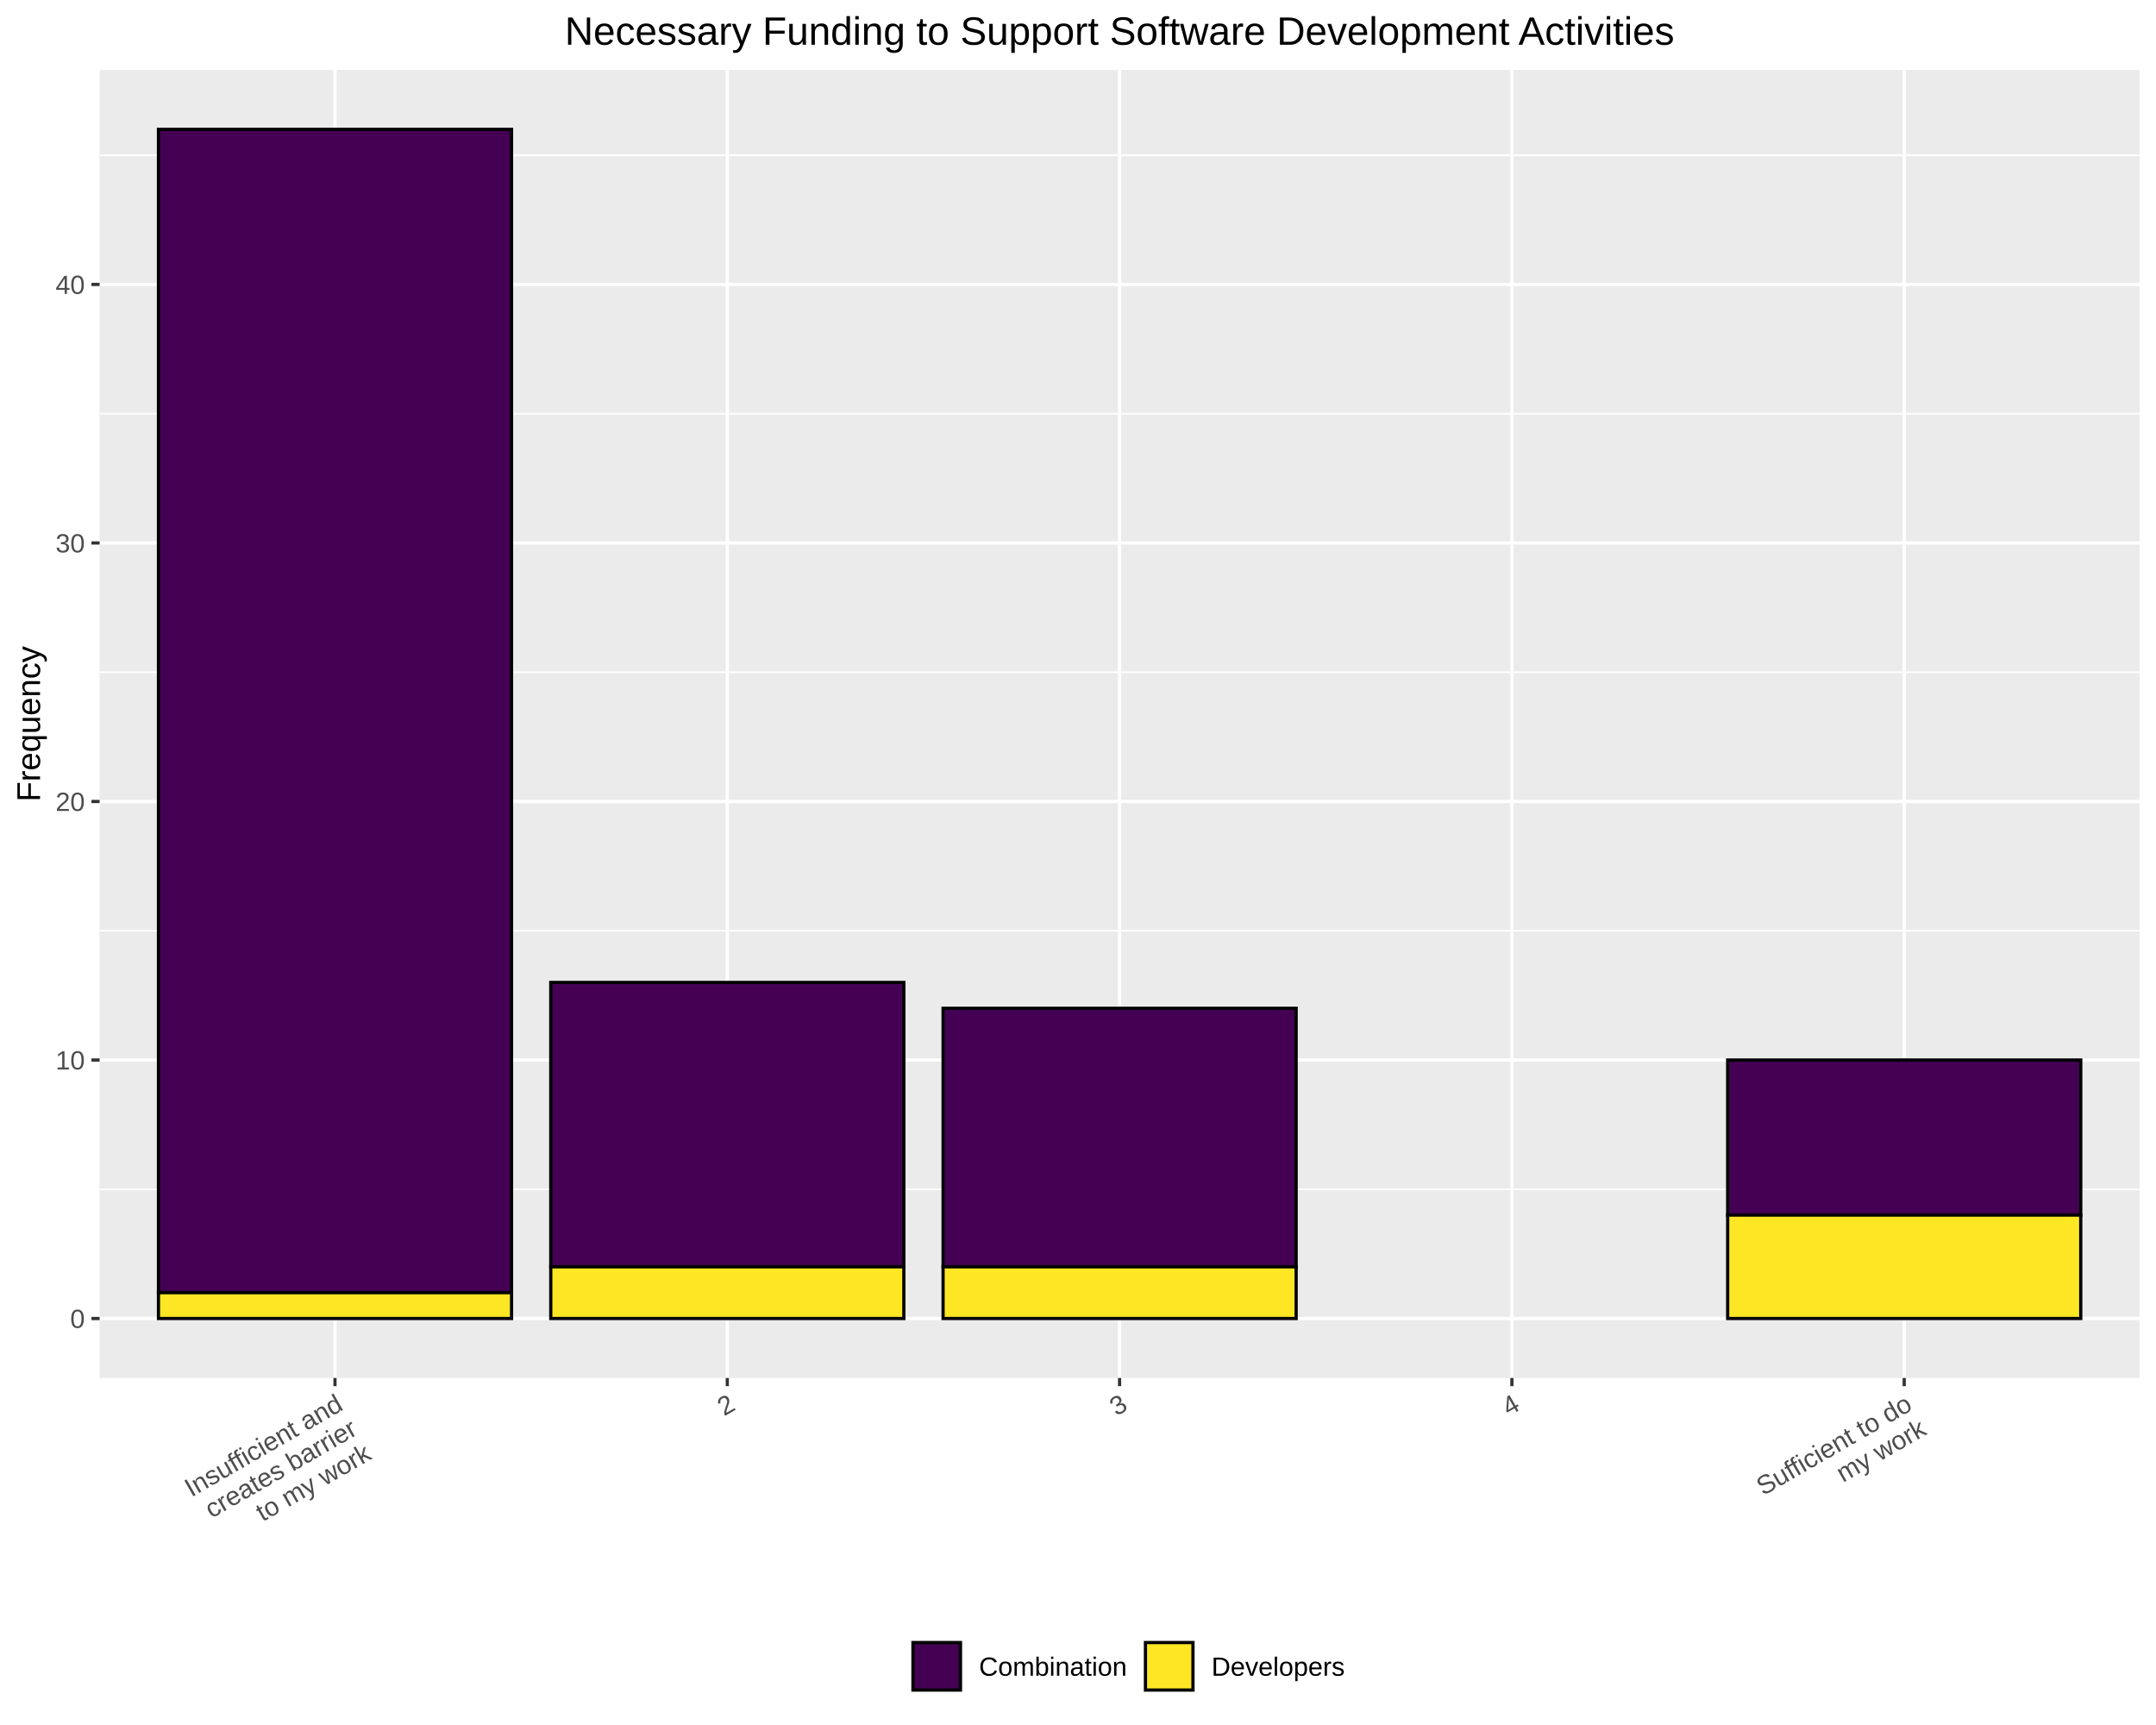
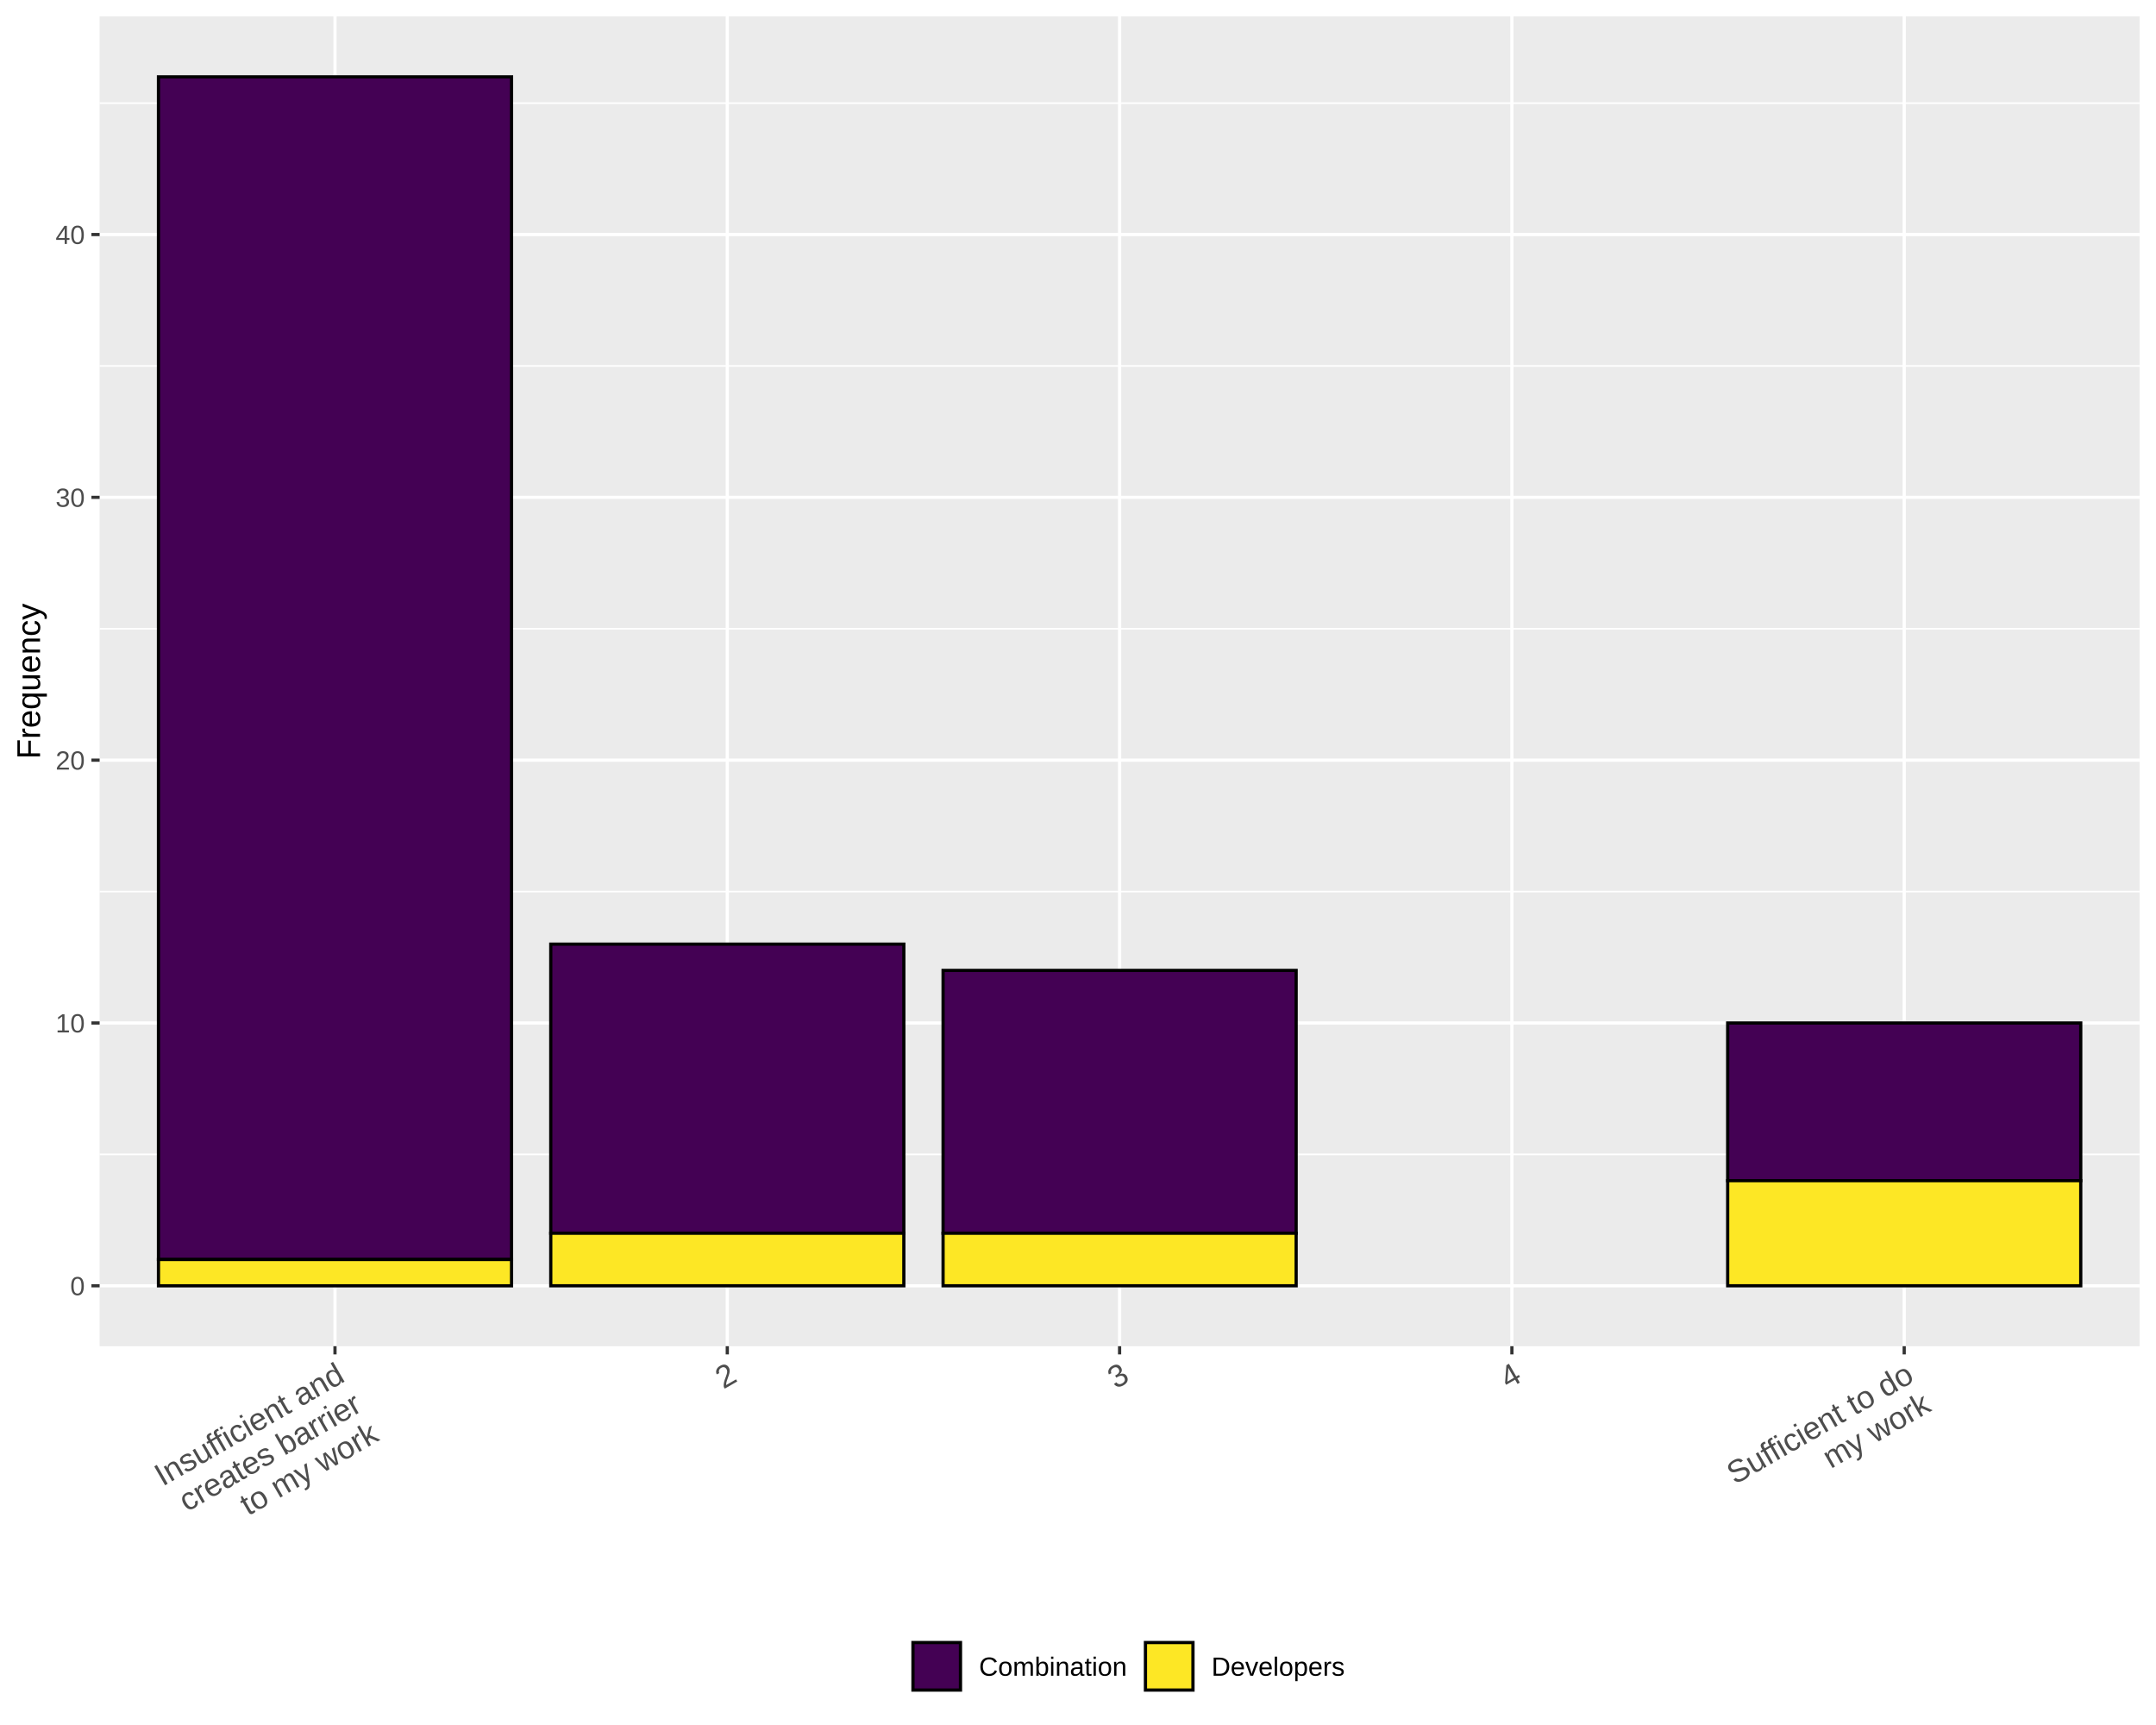
<svg xmlns="http://www.w3.org/2000/svg" class="svglite" width="720.00pt" height="576.00pt" viewBox="0 0 720.00 576.00">
  <defs>
    <style type="text/css">
    .svglite line, .svglite polyline, .svglite polygon, .svglite path, .svglite rect, .svglite circle {
      fill: none;
      stroke: #000000;
      stroke-linecap: round;
      stroke-linejoin: round;
      stroke-miterlimit: 10.00;
    }
    .svglite text {
      white-space: pre;
    }
  </style>
  </defs>
  <rect width="100%" height="100%" style="stroke: none; fill: #FFFFFF;" />
  <defs>
    <clipPath id="cpMC4wMHw3MjAuMDB8MC4wMHw1NzYuMDA=">
      <rect x="0.00" y="0.00" width="720.00" height="576.00" />
    </clipPath>
  </defs>
  <g clip-path="url(#cpMC4wMHw3MjAuMDB8MC4wMHw1NzYuMDA=)">
    <rect x="0.00" y="0.00" width="720.00" height="576.00" style="stroke-width: 1.07; stroke: #FFFFFF; fill: #FFFFFF;" />
  </g>
  <defs>
-     <clipPath id="cpMzMuMjd8NzE0LjUyfDIzLjM0fDQ2MC4xMg==">
-       <rect x="33.27" y="23.34" width="681.25" height="436.79" />
+     <clipPath id="cpMzMuMjd8NzE0LjUyfDUuNDh8NDQ5LjUy">
+       <rect x="33.27" y="5.48" width="681.25" height="444.05" />
    </clipPath>
  </defs>
-   <g clip-path="url(#cpMzMuMjd8NzE0LjUyfDIzLjM0fDQ2MC4xMg==)">
-     <rect x="33.27" y="23.34" width="681.25" height="436.79" style="stroke-width: 1.07; stroke: none; fill: #EBEBEB;" />
-     <polyline points="33.27,397.11 714.52,397.11 " style="stroke-width: 0.53; stroke: #FFFFFF; stroke-linecap: butt;" />
-     <polyline points="33.27,310.79 714.52,310.79 " style="stroke-width: 0.53; stroke: #FFFFFF; stroke-linecap: butt;" />
-     <polyline points="33.27,224.47 714.52,224.47 " style="stroke-width: 0.53; stroke: #FFFFFF; stroke-linecap: butt;" />
-     <polyline points="33.27,138.14 714.52,138.14 " style="stroke-width: 0.53; stroke: #FFFFFF; stroke-linecap: butt;" />
-     <polyline points="33.27,51.82 714.52,51.82 " style="stroke-width: 0.53; stroke: #FFFFFF; stroke-linecap: butt;" />
-     <polyline points="33.27,440.27 714.52,440.27 " style="stroke-width: 1.07; stroke: #FFFFFF; stroke-linecap: butt;" />
-     <polyline points="33.27,353.95 714.52,353.95 " style="stroke-width: 1.07; stroke: #FFFFFF; stroke-linecap: butt;" />
-     <polyline points="33.27,267.63 714.52,267.63 " style="stroke-width: 1.07; stroke: #FFFFFF; stroke-linecap: butt;" />
-     <polyline points="33.27,181.30 714.52,181.30 " style="stroke-width: 1.07; stroke: #FFFFFF; stroke-linecap: butt;" />
-     <polyline points="33.27,94.98 714.52,94.98 " style="stroke-width: 1.07; stroke: #FFFFFF; stroke-linecap: butt;" />
-     <polyline points="111.87,460.12 111.87,23.34 " style="stroke-width: 1.07; stroke: #FFFFFF; stroke-linecap: butt;" />
-     <polyline points="242.88,460.12 242.88,23.34 " style="stroke-width: 1.07; stroke: #FFFFFF; stroke-linecap: butt;" />
-     <polyline points="373.89,460.12 373.89,23.34 " style="stroke-width: 1.07; stroke: #FFFFFF; stroke-linecap: butt;" />
-     <polyline points="504.90,460.12 504.90,23.34 " style="stroke-width: 1.07; stroke: #FFFFFF; stroke-linecap: butt;" />
-     <polyline points="635.91,460.12 635.91,23.34 " style="stroke-width: 1.07; stroke: #FFFFFF; stroke-linecap: butt;" />
-     <rect x="52.92" y="43.19" width="117.91" height="388.45" style="stroke-width: 1.07; stroke-linecap: square; stroke-linejoin: miter; fill: #440154;" />
-     <rect x="52.92" y="431.64" width="117.91" height="8.63" style="stroke-width: 1.07; stroke-linecap: square; stroke-linejoin: miter; fill: #FDE725;" />
-     <rect x="183.93" y="328.05" width="117.91" height="94.95" style="stroke-width: 1.07; stroke-linecap: square; stroke-linejoin: miter; fill: #440154;" />
-     <rect x="183.93" y="423.01" width="117.91" height="17.26" style="stroke-width: 1.07; stroke-linecap: square; stroke-linejoin: miter; fill: #FDE725;" />
-     <rect x="314.94" y="336.68" width="117.91" height="86.32" style="stroke-width: 1.07; stroke-linecap: square; stroke-linejoin: miter; fill: #440154;" />
-     <rect x="314.94" y="423.01" width="117.91" height="17.26" style="stroke-width: 1.07; stroke-linecap: square; stroke-linejoin: miter; fill: #FDE725;" />
-     <rect x="576.96" y="353.95" width="117.91" height="51.79" style="stroke-width: 1.07; stroke-linecap: square; stroke-linejoin: miter; fill: #440154;" />
-     <rect x="576.96" y="405.74" width="117.91" height="34.53" style="stroke-width: 1.07; stroke-linecap: square; stroke-linejoin: miter; fill: #FDE725;" />
+   <g clip-path="url(#cpMzMuMjd8NzE0LjUyfDUuNDh8NDQ5LjUy)">
+     <rect x="33.27" y="5.48" width="681.25" height="444.05" style="stroke-width: 1.07; stroke: none; fill: #EBEBEB;" />
+     <polyline points="33.27,385.46 714.52,385.46 " style="stroke-width: 0.53; stroke: #FFFFFF; stroke-linecap: butt;" />
+     <polyline points="33.27,297.71 714.52,297.71 " style="stroke-width: 0.53; stroke: #FFFFFF; stroke-linecap: butt;" />
+     <polyline points="33.27,209.95 714.52,209.95 " style="stroke-width: 0.53; stroke: #FFFFFF; stroke-linecap: butt;" />
+     <polyline points="33.27,122.19 714.52,122.19 " style="stroke-width: 0.53; stroke: #FFFFFF; stroke-linecap: butt;" />
+     <polyline points="33.27,34.44 714.52,34.44 " style="stroke-width: 0.53; stroke: #FFFFFF; stroke-linecap: butt;" />
+     <polyline points="33.27,429.34 714.52,429.34 " style="stroke-width: 1.07; stroke: #FFFFFF; stroke-linecap: butt;" />
+     <polyline points="33.27,341.59 714.52,341.59 " style="stroke-width: 1.07; stroke: #FFFFFF; stroke-linecap: butt;" />
+     <polyline points="33.27,253.83 714.52,253.83 " style="stroke-width: 1.07; stroke: #FFFFFF; stroke-linecap: butt;" />
+     <polyline points="33.27,166.07 714.52,166.07 " style="stroke-width: 1.07; stroke: #FFFFFF; stroke-linecap: butt;" />
+     <polyline points="33.27,78.32 714.52,78.32 " style="stroke-width: 1.07; stroke: #FFFFFF; stroke-linecap: butt;" />
+     <polyline points="111.87,449.52 111.87,5.48 " style="stroke-width: 1.07; stroke: #FFFFFF; stroke-linecap: butt;" />
+     <polyline points="242.88,449.52 242.88,5.48 " style="stroke-width: 1.07; stroke: #FFFFFF; stroke-linecap: butt;" />
+     <polyline points="373.89,449.52 373.89,5.48 " style="stroke-width: 1.07; stroke: #FFFFFF; stroke-linecap: butt;" />
+     <polyline points="504.90,449.52 504.90,5.48 " style="stroke-width: 1.07; stroke: #FFFFFF; stroke-linecap: butt;" />
+     <polyline points="635.91,449.52 635.91,5.48 " style="stroke-width: 1.07; stroke: #FFFFFF; stroke-linecap: butt;" />
+     <rect x="52.92" y="25.66" width="117.91" height="394.90" style="stroke-width: 1.07; stroke-linecap: square; stroke-linejoin: miter; fill: #440154;" />
+     <rect x="52.92" y="420.57" width="117.91" height="8.78" style="stroke-width: 1.07; stroke-linecap: square; stroke-linejoin: miter; fill: #FDE725;" />
+     <rect x="183.93" y="315.26" width="117.91" height="96.53" style="stroke-width: 1.07; stroke-linecap: square; stroke-linejoin: miter; fill: #440154;" />
+     <rect x="183.93" y="411.79" width="117.91" height="17.55" style="stroke-width: 1.07; stroke-linecap: square; stroke-linejoin: miter; fill: #FDE725;" />
+     <rect x="314.94" y="324.03" width="117.91" height="87.76" style="stroke-width: 1.07; stroke-linecap: square; stroke-linejoin: miter; fill: #440154;" />
+     <rect x="314.94" y="411.79" width="117.91" height="17.55" style="stroke-width: 1.07; stroke-linecap: square; stroke-linejoin: miter; fill: #FDE725;" />
+     <rect x="576.96" y="341.59" width="117.91" height="52.65" style="stroke-width: 1.07; stroke-linecap: square; stroke-linejoin: miter; fill: #440154;" />
+     <rect x="576.96" y="394.24" width="117.91" height="35.10" style="stroke-width: 1.07; stroke-linecap: square; stroke-linejoin: miter; fill: #FDE725;" />
  </g>
  <g clip-path="url(#cpMC4wMHw3MjAuMDB8MC4wMHw1NzYuMDA=)">
-     <text x="28.34" y="443.42" text-anchor="end" style="font-size: 8.80px;fill: #4D4D4D; font-family: &quot;Arial&quot;;" textLength="4.90px" lengthAdjust="spacingAndGlyphs">0</text>
-     <text x="28.34" y="357.10" text-anchor="end" style="font-size: 8.80px;fill: #4D4D4D; font-family: &quot;Arial&quot;;" textLength="9.79px" lengthAdjust="spacingAndGlyphs">10</text>
-     <text x="28.34" y="270.78" text-anchor="end" style="font-size: 8.80px;fill: #4D4D4D; font-family: &quot;Arial&quot;;" textLength="9.79px" lengthAdjust="spacingAndGlyphs">20</text>
-     <text x="28.34" y="184.46" text-anchor="end" style="font-size: 8.80px;fill: #4D4D4D; font-family: &quot;Arial&quot;;" textLength="9.79px" lengthAdjust="spacingAndGlyphs">30</text>
-     <text x="28.34" y="98.14" text-anchor="end" style="font-size: 8.80px;fill: #4D4D4D; font-family: &quot;Arial&quot;;" textLength="9.79px" lengthAdjust="spacingAndGlyphs">40</text>
-     <polyline points="30.53,440.27 33.27,440.27 " style="stroke-width: 1.07; stroke: #333333; stroke-linecap: butt;" />
-     <polyline points="30.53,353.95 33.27,353.95 " style="stroke-width: 1.07; stroke: #333333; stroke-linecap: butt;" />
-     <polyline points="30.53,267.63 33.27,267.63 " style="stroke-width: 1.07; stroke: #333333; stroke-linecap: butt;" />
-     <polyline points="30.53,181.30 33.27,181.30 " style="stroke-width: 1.07; stroke: #333333; stroke-linecap: butt;" />
-     <polyline points="30.53,94.98 33.27,94.98 " style="stroke-width: 1.07; stroke: #333333; stroke-linecap: butt;" />
-     <polyline points="111.87,462.86 111.87,460.12 " style="stroke-width: 1.07; stroke: #333333; stroke-linecap: butt;" />
-     <polyline points="242.88,462.86 242.88,460.12 " style="stroke-width: 1.07; stroke: #333333; stroke-linecap: butt;" />
-     <polyline points="373.89,462.86 373.89,460.12 " style="stroke-width: 1.07; stroke: #333333; stroke-linecap: butt;" />
-     <polyline points="504.90,462.86 504.90,460.12 " style="stroke-width: 1.07; stroke: #333333; stroke-linecap: butt;" />
-     <polyline points="635.91,462.86 635.91,460.12 " style="stroke-width: 1.07; stroke: #333333; stroke-linecap: butt;" />
-     <text transform="translate(115.03,470.52) rotate(-30)" text-anchor="end" style="font-size: 8.80px;fill: #4D4D4D; font-family: &quot;Arial&quot;;" textLength="59.18px" lengthAdjust="spacingAndGlyphs">Insufficient and</text>
-     <text transform="translate(119.78,478.75) rotate(-30)" text-anchor="end" style="font-size: 8.80px;fill: #4D4D4D; font-family: &quot;Arial&quot;;" textLength="59.17px" lengthAdjust="spacingAndGlyphs"> creates barrier</text>
-     <text transform="translate(124.53,486.98) rotate(-30)" text-anchor="end" style="font-size: 8.80px;fill: #4D4D4D; font-family: &quot;Arial&quot;;" textLength="44.96px" lengthAdjust="spacingAndGlyphs"> to my work</text>
-     <text transform="translate(246.04,470.52) rotate(-30)" text-anchor="end" style="font-size: 8.80px;fill: #4D4D4D; font-family: &quot;Arial&quot;;" textLength="4.90px" lengthAdjust="spacingAndGlyphs">2</text>
-     <text transform="translate(377.05,470.52) rotate(-30)" text-anchor="end" style="font-size: 8.80px;fill: #4D4D4D; font-family: &quot;Arial&quot;;" textLength="4.90px" lengthAdjust="spacingAndGlyphs">3</text>
-     <text transform="translate(508.06,470.52) rotate(-30)" text-anchor="end" style="font-size: 8.80px;fill: #4D4D4D; font-family: &quot;Arial&quot;;" textLength="4.90px" lengthAdjust="spacingAndGlyphs">4</text>
-     <text transform="translate(639.07,470.52) rotate(-30)" text-anchor="end" style="font-size: 8.80px;fill: #4D4D4D; font-family: &quot;Arial&quot;;" textLength="58.19px" lengthAdjust="spacingAndGlyphs">Sufficient to do</text>
-     <text transform="translate(643.82,478.75) rotate(-30)" text-anchor="end" style="font-size: 8.80px;fill: #4D4D4D; font-family: &quot;Arial&quot;;" textLength="35.19px" lengthAdjust="spacingAndGlyphs"> my work</text>
-     <text transform="translate(13.37,241.73) rotate(-90)" text-anchor="middle" style="font-size: 11.00px; font-family: &quot;Arial&quot;;" textLength="51.98px" lengthAdjust="spacingAndGlyphs">Frequency</text>
+     <text x="28.34" y="432.49" text-anchor="end" style="font-size: 8.80px;fill: #4D4D4D; font-family: &quot;Arial&quot;;" textLength="4.90px" lengthAdjust="spacingAndGlyphs">0</text>
+     <text x="28.34" y="344.74" text-anchor="end" style="font-size: 8.80px;fill: #4D4D4D; font-family: &quot;Arial&quot;;" textLength="9.79px" lengthAdjust="spacingAndGlyphs">10</text>
+     <text x="28.34" y="256.98" text-anchor="end" style="font-size: 8.80px;fill: #4D4D4D; font-family: &quot;Arial&quot;;" textLength="9.79px" lengthAdjust="spacingAndGlyphs">20</text>
+     <text x="28.34" y="169.23" text-anchor="end" style="font-size: 8.80px;fill: #4D4D4D; font-family: &quot;Arial&quot;;" textLength="9.79px" lengthAdjust="spacingAndGlyphs">30</text>
+     <text x="28.34" y="81.47" text-anchor="end" style="font-size: 8.80px;fill: #4D4D4D; font-family: &quot;Arial&quot;;" textLength="9.79px" lengthAdjust="spacingAndGlyphs">40</text>
+     <polyline points="30.53,429.34 33.27,429.34 " style="stroke-width: 1.07; stroke: #333333; stroke-linecap: butt;" />
+     <polyline points="30.53,341.59 33.27,341.59 " style="stroke-width: 1.07; stroke: #333333; stroke-linecap: butt;" />
+     <polyline points="30.53,253.83 33.27,253.83 " style="stroke-width: 1.07; stroke: #333333; stroke-linecap: butt;" />
+     <polyline points="30.53,166.07 33.27,166.07 " style="stroke-width: 1.07; stroke: #333333; stroke-linecap: butt;" />
+     <polyline points="30.53,78.32 33.27,78.32 " style="stroke-width: 1.07; stroke: #333333; stroke-linecap: butt;" />
+     <polyline points="111.87,452.26 111.87,449.52 " style="stroke-width: 1.07; stroke: #333333; stroke-linecap: butt;" />
+     <polyline points="242.88,452.26 242.88,449.52 " style="stroke-width: 1.07; stroke: #333333; stroke-linecap: butt;" />
+     <polyline points="373.89,452.26 373.89,449.52 " style="stroke-width: 1.07; stroke: #333333; stroke-linecap: butt;" />
+     <polyline points="504.90,452.26 504.90,449.52 " style="stroke-width: 1.07; stroke: #333333; stroke-linecap: butt;" />
+     <polyline points="635.91,452.26 635.91,449.52 " style="stroke-width: 1.07; stroke: #333333; stroke-linecap: butt;" />
+     <text transform="translate(115.66,461.01) rotate(-30)" text-anchor="end" style="font-size: 10.56px;fill: #4D4D4D; font-family: &quot;Arial&quot;;" textLength="70.95px" lengthAdjust="spacingAndGlyphs">Insufficient and</text>
+     <text transform="translate(121.36,470.89) rotate(-30)" text-anchor="end" style="font-size: 10.56px;fill: #4D4D4D; font-family: &quot;Arial&quot;;" textLength="70.93px" lengthAdjust="spacingAndGlyphs"> creates barrier</text>
+     <text transform="translate(127.06,480.76) rotate(-30)" text-anchor="end" style="font-size: 10.56px;fill: #4D4D4D; font-family: &quot;Arial&quot;;" textLength="53.91px" lengthAdjust="spacingAndGlyphs"> to my work</text>
+     <text transform="translate(246.67,461.01) rotate(-30)" text-anchor="end" style="font-size: 10.56px;fill: #4D4D4D; font-family: &quot;Arial&quot;;" textLength="5.87px" lengthAdjust="spacingAndGlyphs">2</text>
+     <text transform="translate(377.68,461.01) rotate(-30)" text-anchor="end" style="font-size: 10.56px;fill: #4D4D4D; font-family: &quot;Arial&quot;;" textLength="5.87px" lengthAdjust="spacingAndGlyphs">3</text>
+     <text transform="translate(508.69,461.01) rotate(-30)" text-anchor="end" style="font-size: 10.56px;fill: #4D4D4D; font-family: &quot;Arial&quot;;" textLength="5.87px" lengthAdjust="spacingAndGlyphs">4</text>
+     <text transform="translate(639.70,461.01) rotate(-30)" text-anchor="end" style="font-size: 10.56px;fill: #4D4D4D; font-family: &quot;Arial&quot;;" textLength="69.78px" lengthAdjust="spacingAndGlyphs">Sufficient to do</text>
+     <text transform="translate(645.40,470.89) rotate(-30)" text-anchor="end" style="font-size: 10.56px;fill: #4D4D4D; font-family: &quot;Arial&quot;;" textLength="42.18px" lengthAdjust="spacingAndGlyphs"> my work</text>
+     <text transform="translate(13.37,227.50) rotate(-90)" text-anchor="middle" style="font-size: 11.00px; font-family: &quot;Arial&quot;;" textLength="51.98px" lengthAdjust="spacingAndGlyphs">Frequency</text>
    <rect x="293.22" y="542.28" width="161.35" height="28.24" style="stroke-width: 1.07; stroke: none; fill: #FFFFFF;" />
    <rect x="304.18" y="547.76" width="17.28" height="17.28" style="stroke-width: 1.07; stroke: none; fill: #F2F2F2;" />
    <rect x="304.89" y="548.47" width="15.86" height="15.86" style="stroke-width: 1.07; stroke-linecap: square; stroke-linejoin: miter; fill: #440154;" />
    <rect x="381.82" y="547.76" width="17.28" height="17.28" style="stroke-width: 1.07; stroke: none; fill: #F2F2F2;" />
    <rect x="382.53" y="548.47" width="15.86" height="15.86" style="stroke-width: 1.07; stroke-linecap: square; stroke-linejoin: miter; fill: #FDE725;" />
    <text x="326.94" y="559.55" style="font-size: 8.80px; font-family: &quot;Arial&quot;;" textLength="49.40px" lengthAdjust="spacingAndGlyphs">Combination</text>
    <text x="404.58" y="559.55" style="font-size: 8.80px; font-family: &quot;Arial&quot;;" textLength="44.51px" lengthAdjust="spacingAndGlyphs">Developers</text>
-     <text x="373.89" y="14.94" text-anchor="middle" style="font-size: 13.20px; font-family: &quot;Arial&quot;;" textLength="370.99px" lengthAdjust="spacingAndGlyphs">Necessary Funding to Support Software Development Activities</text>
  </g>
</svg>
